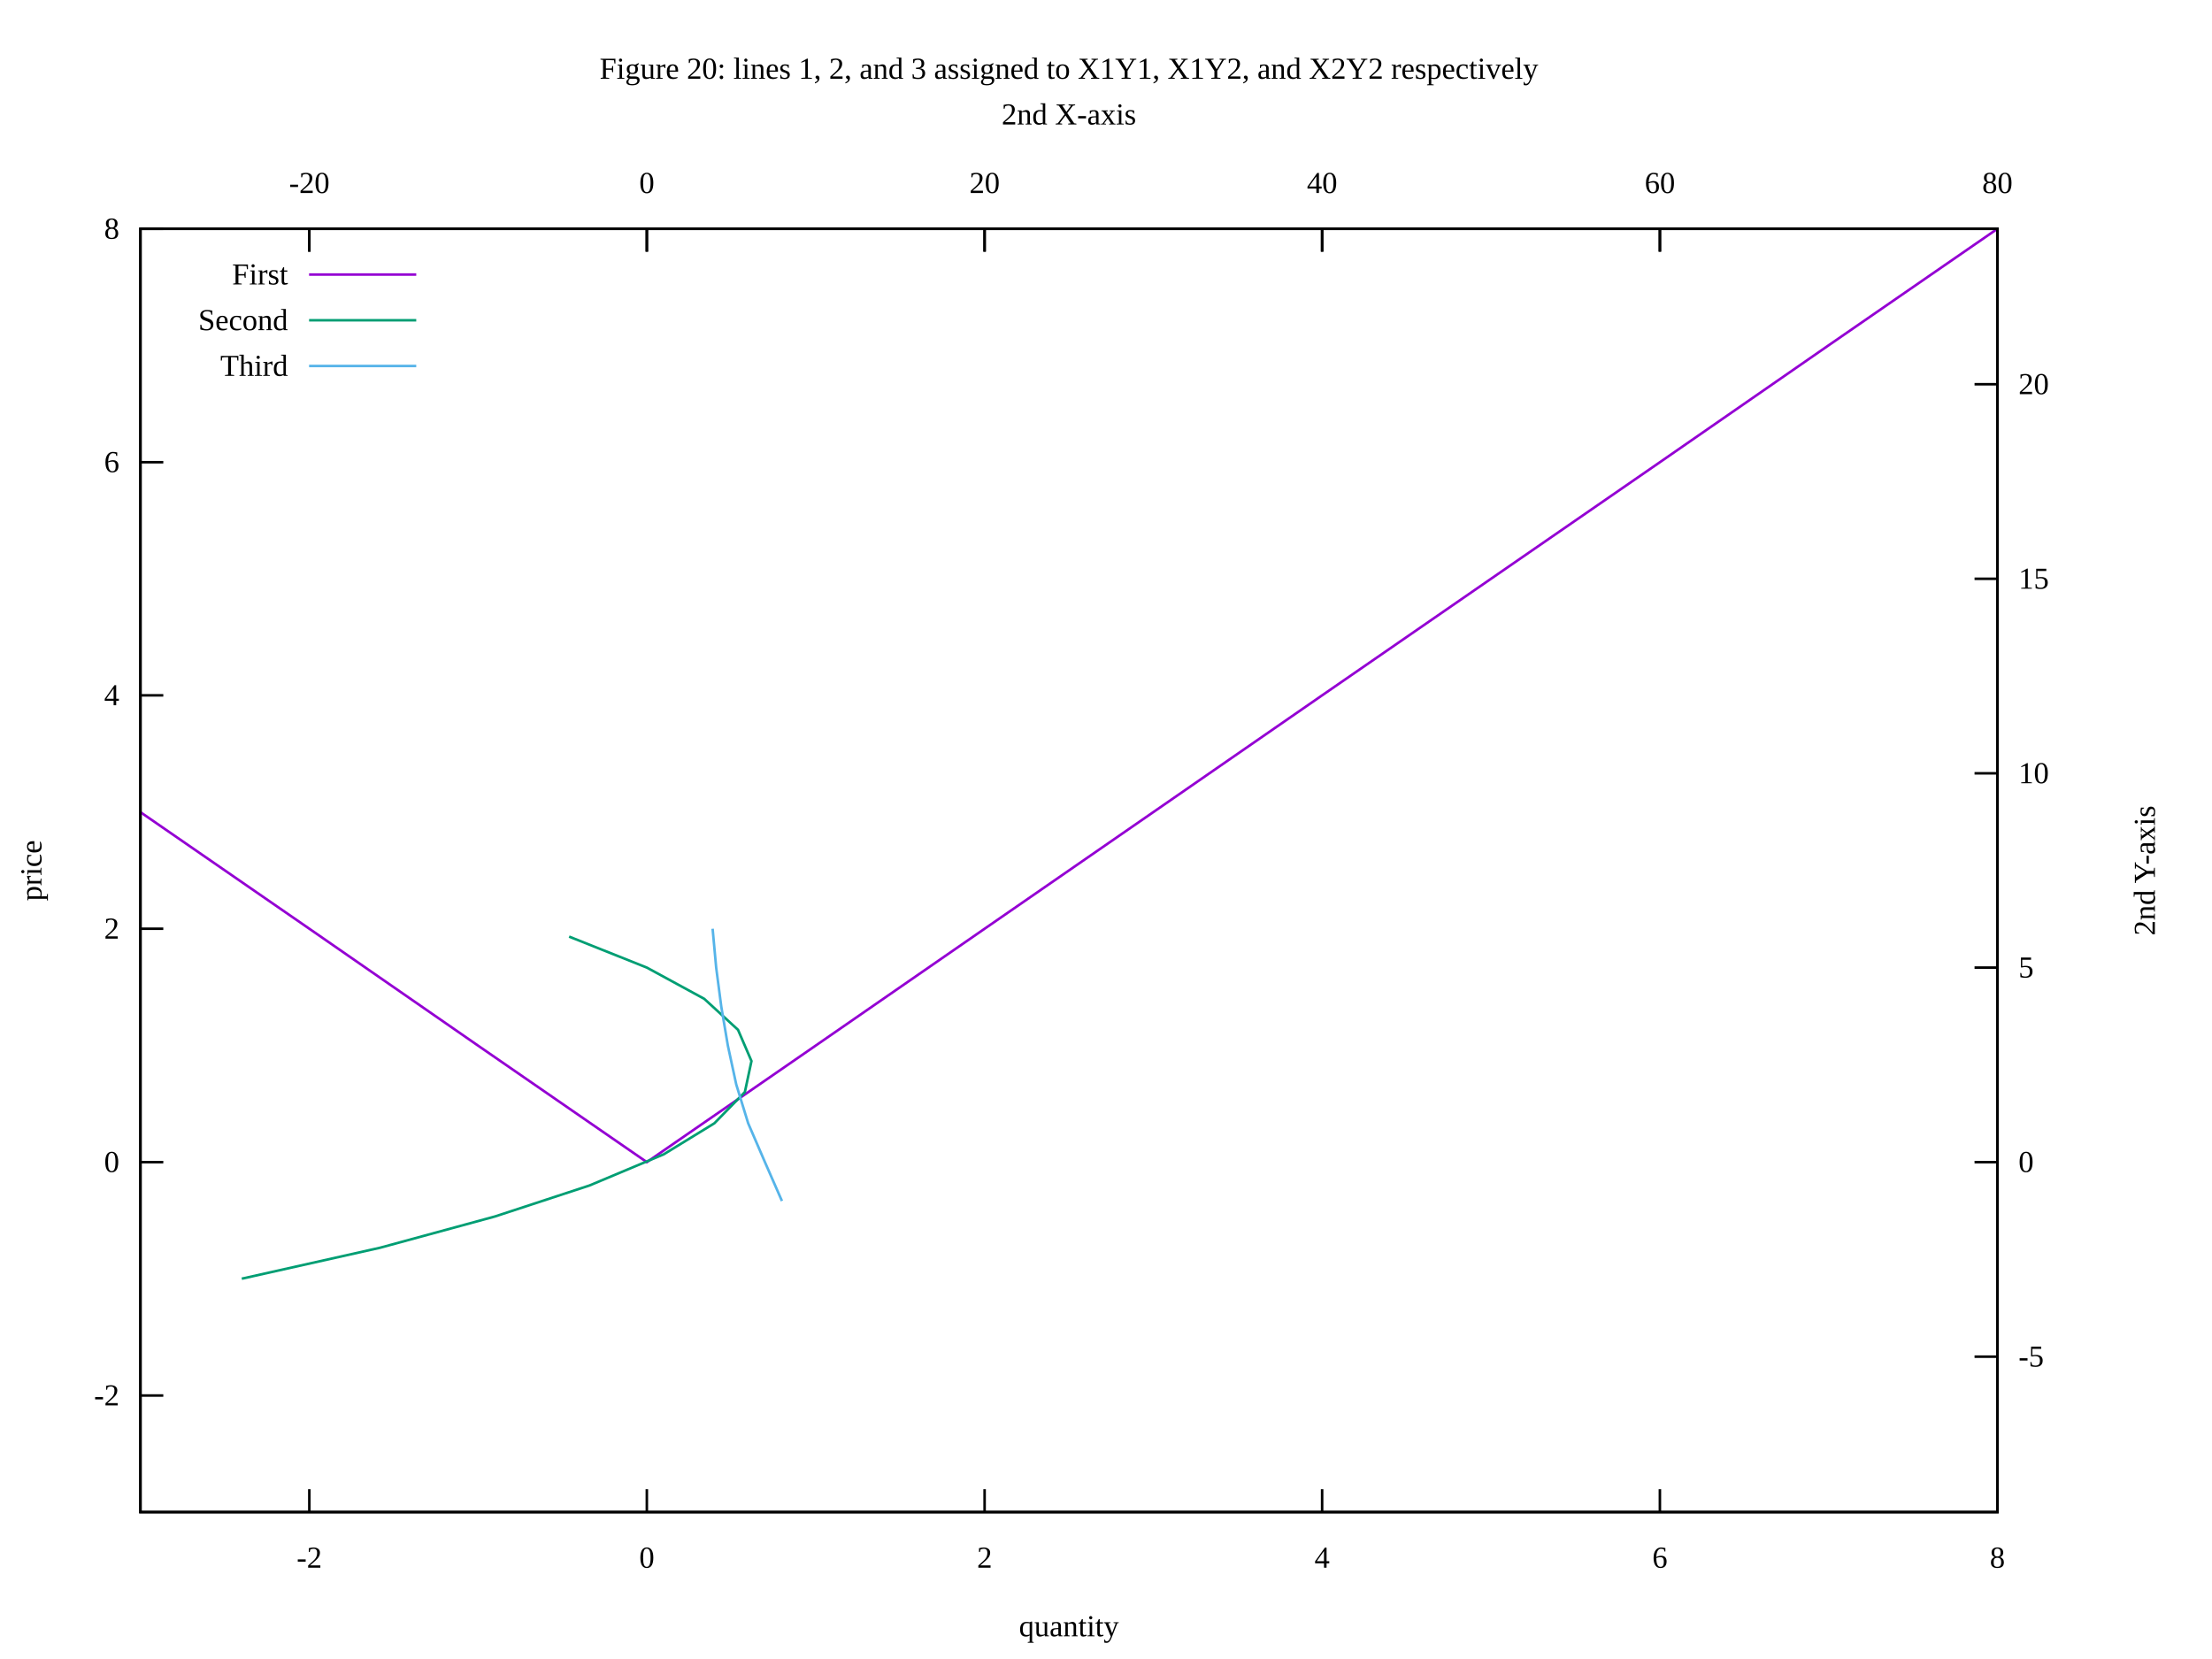
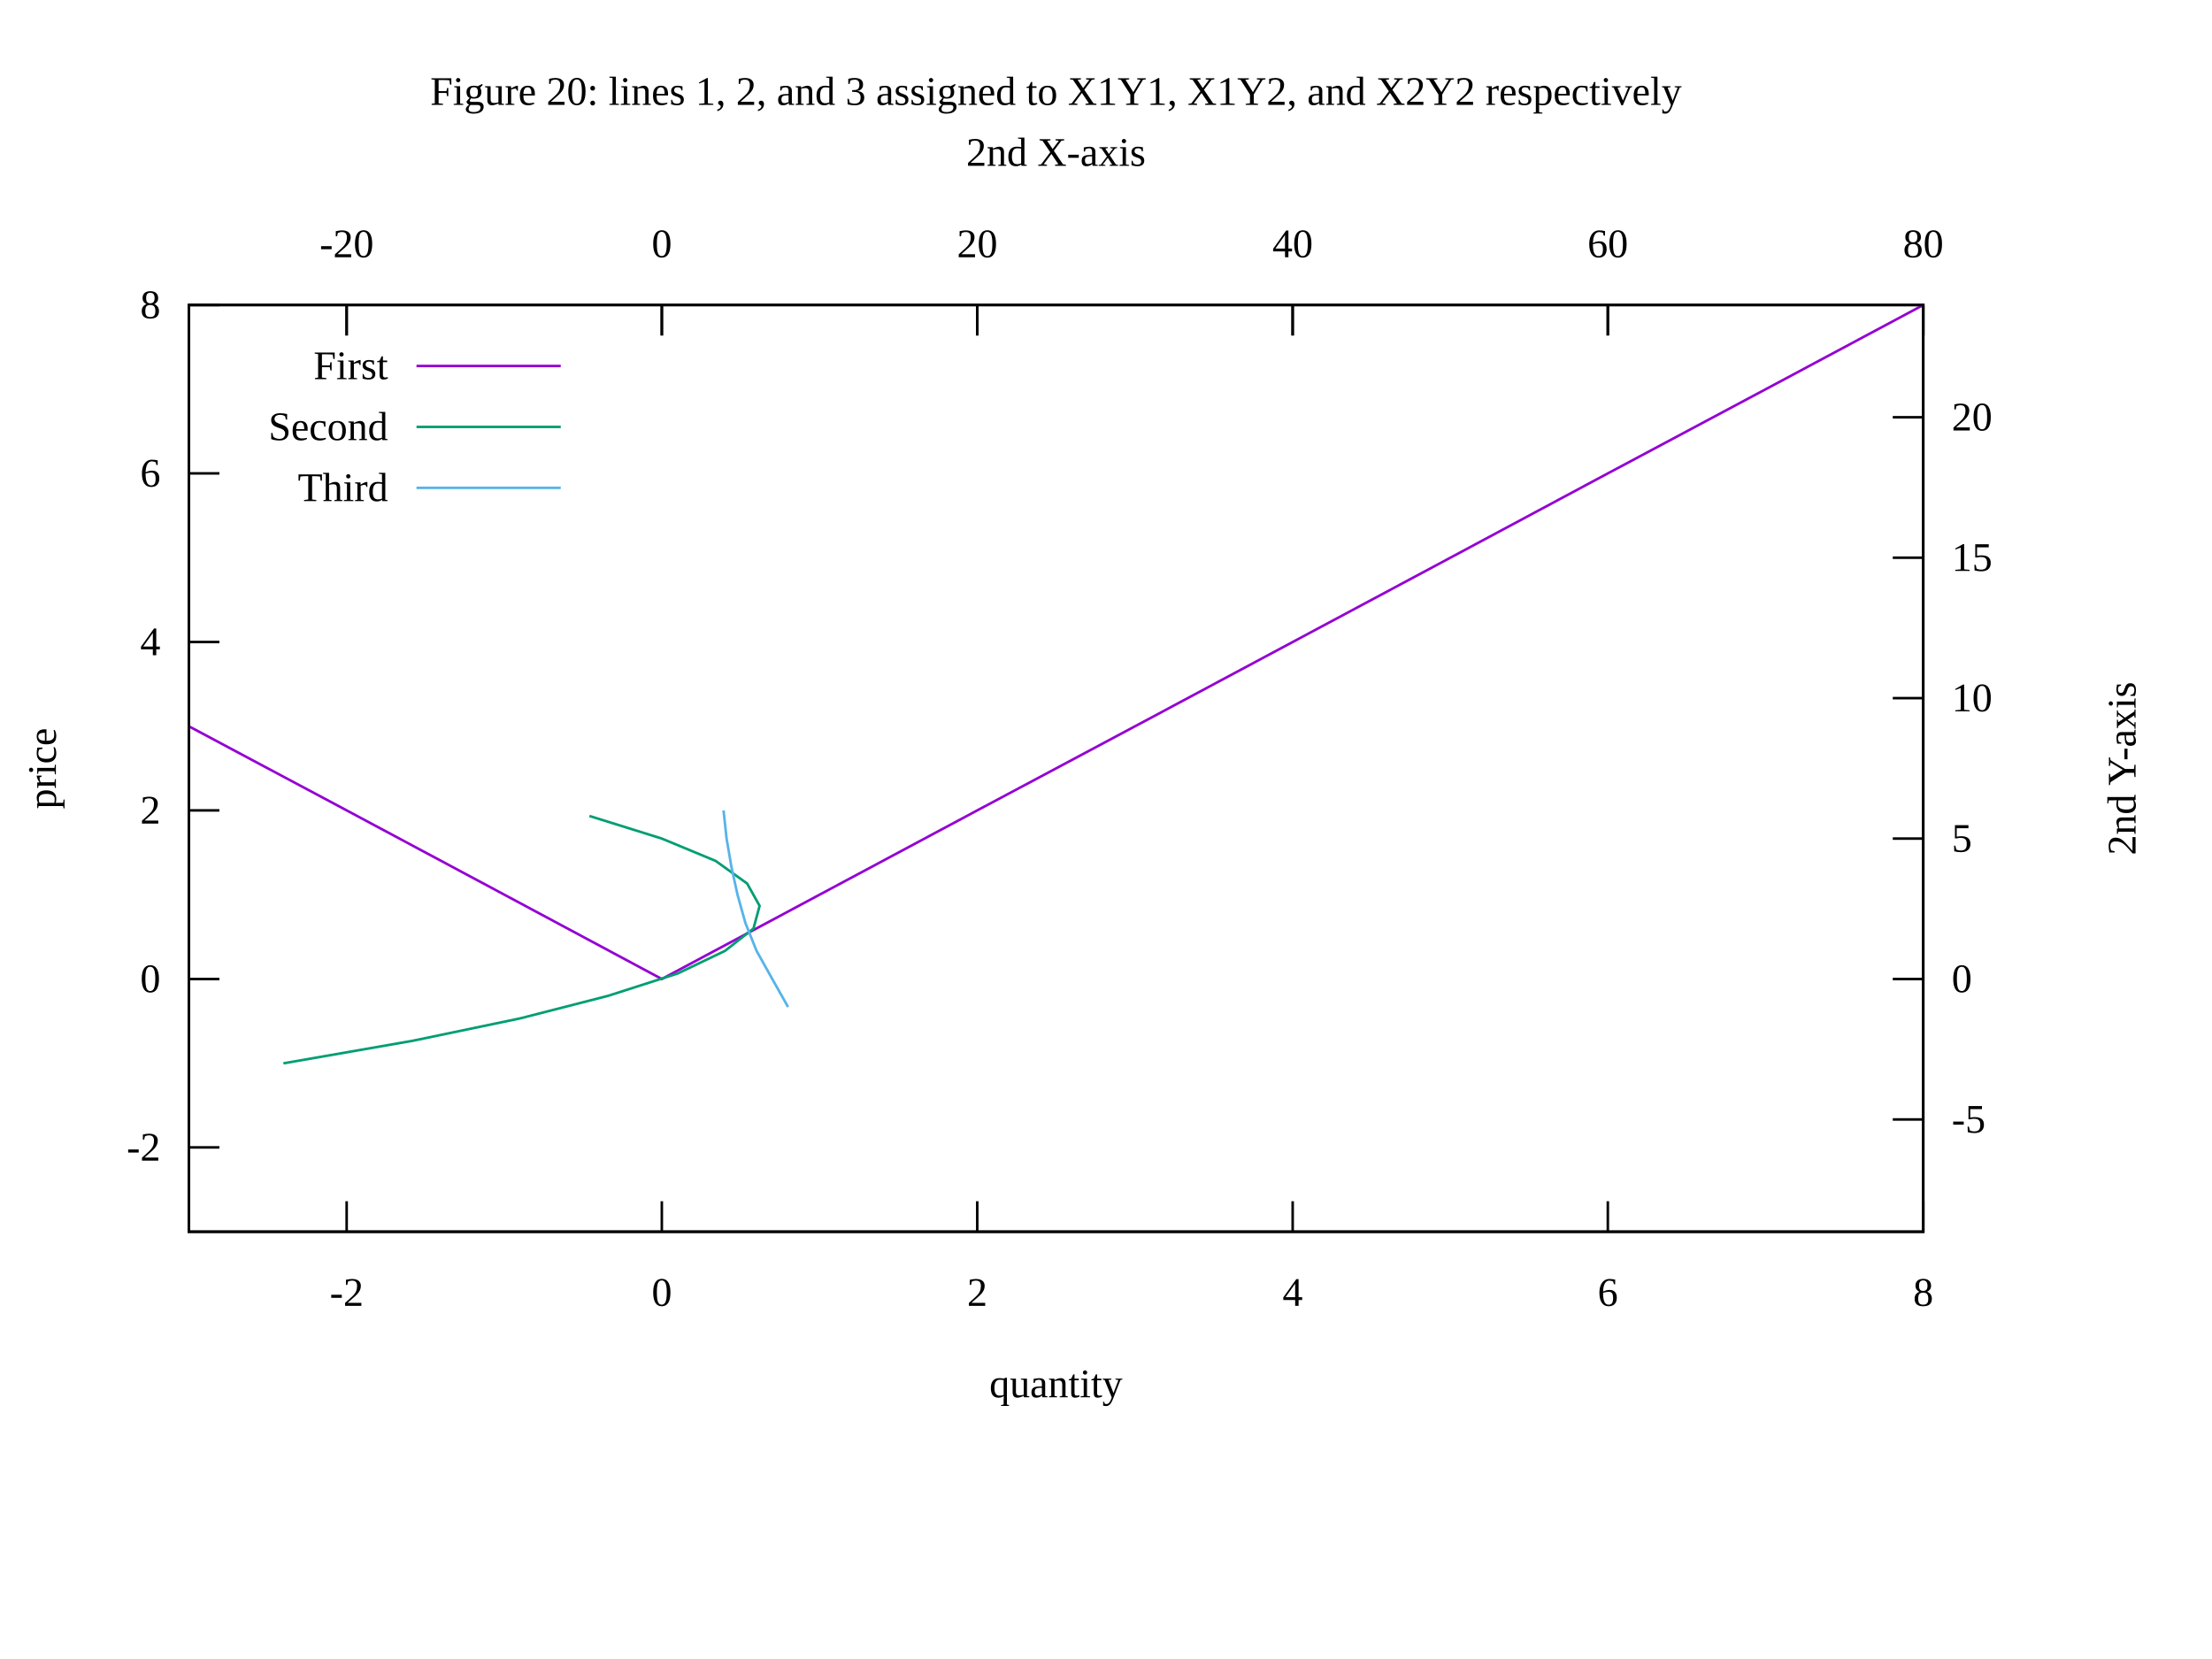
<svg xmlns="http://www.w3.org/2000/svg" xmlns:xlink="http://www.w3.org/1999/xlink" width="871" height="653" viewBox="0 0 871 653">
  <g id="gnuplot_canvas">
    <rect x="0" y="0" width="871" height="653" fill="none" />
    <defs>
      <circle id="gpDot" r="0.5" stroke-width="0.5" />
-       <path id="gpPt0" stroke-width="0.222" stroke="currentColor" d="M-1,0 h2 M0,-1 v2" />
-       <path id="gpPt1" stroke-width="0.222" stroke="currentColor" d="M-1,-1 L1,1 M1,-1 L-1,1" />
-       <path id="gpPt2" stroke-width="0.222" stroke="currentColor" d="M-1,0 L1,0 M0,-1 L0,1 M-1,-1 L1,1 M-1,1 L1,-1" />
-       <rect id="gpPt3" stroke-width="0.222" stroke="currentColor" x="-1" y="-1" width="2" height="2" />
-       <rect id="gpPt4" stroke-width="0.222" stroke="currentColor" fill="currentColor" x="-1" y="-1" width="2" height="2" />
-       <circle id="gpPt5" stroke-width="0.222" stroke="currentColor" cx="0" cy="0" r="1" />
+       <path id="gpPt0" stroke-width="0.167" stroke="currentColor" d="M-1,0 h2 M0,-1 v2" />
+       <path id="gpPt1" stroke-width="0.167" stroke="currentColor" d="M-1,-1 L1,1 M1,-1 L-1,1" />
+       <path id="gpPt2" stroke-width="0.167" stroke="currentColor" d="M-1,0 L1,0 M0,-1 L0,1 M-1,-1 L1,1 M-1,1 L1,-1" />
+       <rect id="gpPt3" stroke-width="0.167" stroke="currentColor" x="-1" y="-1" width="2" height="2" />
+       <rect id="gpPt4" stroke-width="0.167" stroke="currentColor" fill="currentColor" x="-1" y="-1" width="2" height="2" />
+       <circle id="gpPt5" stroke-width="0.167" stroke="currentColor" cx="0" cy="0" r="1" />
      <use xlink:href="#gpPt5" id="gpPt6" fill="currentColor" stroke="none" />
-       <path id="gpPt7" stroke-width="0.222" stroke="currentColor" d="M0,-1.33 L-1.33,0.67 L1.33,0.67 z" />
+       <path id="gpPt7" stroke-width="0.167" stroke="currentColor" d="M0,-1.33 L-1.33,0.67 L1.33,0.67 z" />
      <use xlink:href="#gpPt7" id="gpPt8" fill="currentColor" stroke="none" />
      <use xlink:href="#gpPt7" id="gpPt9" stroke="currentColor" transform="rotate(180)" />
      <use xlink:href="#gpPt9" id="gpPt10" fill="currentColor" stroke="none" />
      <use xlink:href="#gpPt3" id="gpPt11" stroke="currentColor" transform="rotate(45)" />
      <use xlink:href="#gpPt11" id="gpPt12" fill="currentColor" stroke="none" />
-       <path id="gpPt13" stroke-width="0.222" stroke="currentColor" d="M0,1.330 L1.265,0.411 L0.782,-1.067 L-0.782,-1.076 L-1.265,0.411 z" />
+       <path id="gpPt13" stroke-width="0.167" stroke="currentColor" d="M0,1.330 L1.265,0.411 L0.782,-1.067 L-0.782,-1.076 L-1.265,0.411 z" />
      <use xlink:href="#gpPt13" id="gpPt14" fill="currentColor" stroke="none" />
      <filter id="textbox" filterUnits="objectBoundingBox" x="0" y="0" height="1" width="1">
        <feFlood flood-color="white" flood-opacity="1" result="bgnd" />
        <feComposite in="SourceGraphic" in2="bgnd" operator="atop" />
      </filter>
      <filter id="greybox" filterUnits="objectBoundingBox" x="0" y="0" height="1" width="1">
        <feFlood flood-color="lightgrey" flood-opacity="1" result="grey" />
        <feComposite in="SourceGraphic" in2="grey" operator="atop" />
      </filter>
    </defs>
    <g fill="none" color="white" stroke="currentColor" stroke-width="1.00" stroke-linecap="butt" stroke-linejoin="miter">
</g>
    <g fill="none" color="black" stroke="currentColor" stroke-width="1.00" stroke-linecap="butt" stroke-linejoin="miter">
-       <path stroke="black" d="M55.3,549.5 L64.3,549.5  " />
-       <g transform="translate(47.0,553.4)" stroke="none" fill="black" font-family="Times New Roman" font-size="12.00" text-anchor="end">
+       <path stroke="black" d="M74.4,451.8 L86.4,451.8  " />
+       <g transform="translate(63.2,457.0)" stroke="none" fill="black" font-family="Times New Roman" font-size="16.00" text-anchor="end">
        <text>
          <tspan font-family="Times New Roman">-2</tspan>
        </text>
      </g>
    </g>
    <g fill="none" color="black" stroke="currentColor" stroke-width="1.00" stroke-linecap="butt" stroke-linejoin="miter">
-       <path stroke="black" d="M55.3,457.6 L64.3,457.6  " />
-       <g transform="translate(47.0,461.5)" stroke="none" fill="black" font-family="Times New Roman" font-size="12.00" text-anchor="end">
+       <path stroke="black" d="M74.4,385.5 L86.4,385.5  " />
+       <g transform="translate(63.2,390.7)" stroke="none" fill="black" font-family="Times New Roman" font-size="16.00" text-anchor="end">
        <text>
          <tspan font-family="Times New Roman"> 0</tspan>
        </text>
      </g>
    </g>
    <g fill="none" color="black" stroke="currentColor" stroke-width="1.00" stroke-linecap="butt" stroke-linejoin="miter">
-       <path stroke="black" d="M55.3,365.7 L64.3,365.7  " />
-       <g transform="translate(47.0,369.6)" stroke="none" fill="black" font-family="Times New Roman" font-size="12.00" text-anchor="end">
+       <path stroke="black" d="M74.4,319.1 L86.4,319.1  " />
+       <g transform="translate(63.2,324.3)" stroke="none" fill="black" font-family="Times New Roman" font-size="16.00" text-anchor="end">
        <text>
          <tspan font-family="Times New Roman"> 2</tspan>
        </text>
      </g>
    </g>
    <g fill="none" color="black" stroke="currentColor" stroke-width="1.00" stroke-linecap="butt" stroke-linejoin="miter">
-       <path stroke="black" d="M55.3,273.8 L64.3,273.8  " />
-       <g transform="translate(47.0,277.7)" stroke="none" fill="black" font-family="Times New Roman" font-size="12.00" text-anchor="end">
+       <path stroke="black" d="M74.4,252.8 L86.4,252.8  " />
+       <g transform="translate(63.2,258.0)" stroke="none" fill="black" font-family="Times New Roman" font-size="16.00" text-anchor="end">
        <text>
          <tspan font-family="Times New Roman"> 4</tspan>
        </text>
      </g>
    </g>
    <g fill="none" color="black" stroke="currentColor" stroke-width="1.00" stroke-linecap="butt" stroke-linejoin="miter">
-       <path stroke="black" d="M55.3,182.0 L64.3,182.0  " />
-       <g transform="translate(47.0,185.9)" stroke="none" fill="black" font-family="Times New Roman" font-size="12.00" text-anchor="end">
+       <path stroke="black" d="M74.4,186.4 L86.4,186.4  " />
+       <g transform="translate(63.2,191.6)" stroke="none" fill="black" font-family="Times New Roman" font-size="16.00" text-anchor="end">
        <text>
          <tspan font-family="Times New Roman"> 6</tspan>
        </text>
      </g>
    </g>
    <g fill="none" color="black" stroke="currentColor" stroke-width="1.00" stroke-linecap="butt" stroke-linejoin="miter">
-       <path stroke="black" d="M55.3,90.1 L64.3,90.1  " />
-       <g transform="translate(47.0,94.0)" stroke="none" fill="black" font-family="Times New Roman" font-size="12.00" text-anchor="end">
+       <path stroke="black" d="M74.4,120.1 L86.4,120.1  " />
+       <g transform="translate(63.2,125.3)" stroke="none" fill="black" font-family="Times New Roman" font-size="16.00" text-anchor="end">
        <text>
          <tspan font-family="Times New Roman"> 8</tspan>
        </text>
      </g>
    </g>
    <g fill="none" color="black" stroke="currentColor" stroke-width="1.00" stroke-linecap="butt" stroke-linejoin="miter">
-       <path stroke="black" d="M121.8,595.4 L121.8,586.4 M121.8,90.1 L121.8,99.1  " />
-       <g transform="translate(121.8,617.3)" stroke="none" fill="black" font-family="Times New Roman" font-size="12.00" text-anchor="middle">
+       <path stroke="black" d="M136.5,485.0 L136.5,473.0 M136.5,120.1 L136.5,132.1  " />
+       <g transform="translate(136.5,514.2)" stroke="none" fill="black" font-family="Times New Roman" font-size="16.00" text-anchor="middle">
        <text>
          <tspan font-family="Times New Roman">-2</tspan>
        </text>
      </g>
    </g>
    <g fill="none" color="black" stroke="currentColor" stroke-width="1.00" stroke-linecap="butt" stroke-linejoin="miter">
-       <path stroke="black" d="M254.7,595.4 L254.7,586.4 M254.7,90.1 L254.7,99.1  " />
-       <g transform="translate(254.7,617.3)" stroke="none" fill="black" font-family="Times New Roman" font-size="12.00" text-anchor="middle">
+       <path stroke="black" d="M260.6,485.0 L260.6,473.0 M260.6,120.1 L260.6,132.1  " />
+       <g transform="translate(260.6,514.2)" stroke="none" fill="black" font-family="Times New Roman" font-size="16.00" text-anchor="middle">
        <text>
          <tspan font-family="Times New Roman"> 0</tspan>
        </text>
      </g>
    </g>
    <g fill="none" color="black" stroke="currentColor" stroke-width="1.00" stroke-linecap="butt" stroke-linejoin="miter">
-       <path stroke="black" d="M387.7,595.4 L387.7,586.4 M387.7,90.1 L387.7,99.1  " />
-       <g transform="translate(387.7,617.3)" stroke="none" fill="black" font-family="Times New Roman" font-size="12.00" text-anchor="middle">
+       <path stroke="black" d="M384.8,485.0 L384.8,473.0 M384.8,120.1 L384.8,132.1  " />
+       <g transform="translate(384.8,514.2)" stroke="none" fill="black" font-family="Times New Roman" font-size="16.00" text-anchor="middle">
        <text>
          <tspan font-family="Times New Roman"> 2</tspan>
        </text>
      </g>
    </g>
    <g fill="none" color="black" stroke="currentColor" stroke-width="1.00" stroke-linecap="butt" stroke-linejoin="miter">
-       <path stroke="black" d="M520.6,595.4 L520.6,586.4 M520.6,90.1 L520.6,99.1  " />
-       <g transform="translate(520.6,617.3)" stroke="none" fill="black" font-family="Times New Roman" font-size="12.00" text-anchor="middle">
+       <path stroke="black" d="M509.0,485.0 L509.0,473.0 M509.0,120.1 L509.0,132.1  " />
+       <g transform="translate(509.0,514.2)" stroke="none" fill="black" font-family="Times New Roman" font-size="16.00" text-anchor="middle">
        <text>
          <tspan font-family="Times New Roman"> 4</tspan>
        </text>
      </g>
    </g>
    <g fill="none" color="black" stroke="currentColor" stroke-width="1.00" stroke-linecap="butt" stroke-linejoin="miter">
-       <path stroke="black" d="M653.6,595.4 L653.6,586.4 M653.6,90.1 L653.6,99.1  " />
-       <g transform="translate(653.6,617.3)" stroke="none" fill="black" font-family="Times New Roman" font-size="12.00" text-anchor="middle">
+       <path stroke="black" d="M633.1,485.0 L633.1,473.0 M633.1,120.1 L633.1,132.1  " />
+       <g transform="translate(633.1,514.2)" stroke="none" fill="black" font-family="Times New Roman" font-size="16.00" text-anchor="middle">
        <text>
          <tspan font-family="Times New Roman"> 6</tspan>
        </text>
      </g>
    </g>
    <g fill="none" color="black" stroke="currentColor" stroke-width="1.00" stroke-linecap="butt" stroke-linejoin="miter">
-       <path stroke="black" d="M786.5,595.4 L786.5,586.4 M786.5,90.1 L786.5,99.1  " />
-       <g transform="translate(786.5,617.3)" stroke="none" fill="black" font-family="Times New Roman" font-size="12.00" text-anchor="middle">
+       <path stroke="black" d="M757.3,485.0 L757.3,473.0 M757.3,120.1 L757.3,132.1  " />
+       <g transform="translate(757.3,514.2)" stroke="none" fill="black" font-family="Times New Roman" font-size="16.00" text-anchor="middle">
        <text>
          <tspan font-family="Times New Roman"> 8</tspan>
        </text>
      </g>
    </g>
    <g fill="none" color="black" stroke="currentColor" stroke-width="1.00" stroke-linecap="butt" stroke-linejoin="miter">
-       <path stroke="black" d="M786.5,534.2 L777.5,534.2  " />
-       <g transform="translate(794.8,538.1)" stroke="none" fill="black" font-family="Times New Roman" font-size="12.00" text-anchor="start">
+       <path stroke="black" d="M757.3,440.8 L745.3,440.8  " />
+       <g transform="translate(768.5,446.0)" stroke="none" fill="black" font-family="Times New Roman" font-size="16.00" text-anchor="start">
        <text>
          <tspan font-family="Times New Roman">-5</tspan>
        </text>
      </g>
    </g>
    <g fill="none" color="black" stroke="currentColor" stroke-width="1.00" stroke-linecap="butt" stroke-linejoin="miter">
-       <path stroke="black" d="M786.5,457.6 L777.5,457.6  " />
-       <g transform="translate(794.8,461.5)" stroke="none" fill="black" font-family="Times New Roman" font-size="12.00" text-anchor="start">
+       <path stroke="black" d="M757.3,385.5 L745.3,385.5  " />
+       <g transform="translate(768.5,390.7)" stroke="none" fill="black" font-family="Times New Roman" font-size="16.00" text-anchor="start">
        <text>
          <tspan font-family="Times New Roman"> 0</tspan>
        </text>
      </g>
    </g>
    <g fill="none" color="black" stroke="currentColor" stroke-width="1.00" stroke-linecap="butt" stroke-linejoin="miter">
-       <path stroke="black" d="M786.5,381.0 L777.5,381.0  " />
-       <g transform="translate(794.8,384.9)" stroke="none" fill="black" font-family="Times New Roman" font-size="12.00" text-anchor="start">
+       <path stroke="black" d="M757.3,330.2 L745.3,330.2  " />
+       <g transform="translate(768.5,335.4)" stroke="none" fill="black" font-family="Times New Roman" font-size="16.00" text-anchor="start">
        <text>
          <tspan font-family="Times New Roman"> 5</tspan>
        </text>
      </g>
    </g>
    <g fill="none" color="black" stroke="currentColor" stroke-width="1.00" stroke-linecap="butt" stroke-linejoin="miter">
-       <path stroke="black" d="M786.5,304.5 L777.5,304.5  " />
-       <g transform="translate(794.8,308.4)" stroke="none" fill="black" font-family="Times New Roman" font-size="12.00" text-anchor="start">
+       <path stroke="black" d="M757.3,274.9 L745.3,274.9  " />
+       <g transform="translate(768.5,280.1)" stroke="none" fill="black" font-family="Times New Roman" font-size="16.00" text-anchor="start">
        <text>
          <tspan font-family="Times New Roman"> 10</tspan>
        </text>
      </g>
    </g>
    <g fill="none" color="black" stroke="currentColor" stroke-width="1.00" stroke-linecap="butt" stroke-linejoin="miter">
-       <path stroke="black" d="M786.5,227.9 L777.5,227.9  " />
-       <g transform="translate(794.8,231.8)" stroke="none" fill="black" font-family="Times New Roman" font-size="12.00" text-anchor="start">
+       <path stroke="black" d="M757.3,219.6 L745.3,219.6  " />
+       <g transform="translate(768.5,224.8)" stroke="none" fill="black" font-family="Times New Roman" font-size="16.00" text-anchor="start">
        <text>
          <tspan font-family="Times New Roman"> 15</tspan>
        </text>
      </g>
    </g>
    <g fill="none" color="black" stroke="currentColor" stroke-width="1.00" stroke-linecap="butt" stroke-linejoin="miter">
-       <path stroke="black" d="M786.5,151.3 L777.5,151.3  " />
-       <g transform="translate(794.8,155.2)" stroke="none" fill="black" font-family="Times New Roman" font-size="12.00" text-anchor="start">
+       <path stroke="black" d="M757.3,164.3 L745.3,164.3  " />
+       <g transform="translate(768.5,169.5)" stroke="none" fill="black" font-family="Times New Roman" font-size="16.00" text-anchor="start">
        <text>
          <tspan font-family="Times New Roman"> 20</tspan>
        </text>
      </g>
    </g>
    <g fill="none" color="black" stroke="currentColor" stroke-width="1.00" stroke-linecap="butt" stroke-linejoin="miter">
-       <path stroke="black" d="M121.8,90.1 L121.8,99.1  " />
-       <g transform="translate(121.8,76.0)" stroke="none" fill="black" font-family="Times New Roman" font-size="12.00" text-anchor="middle">
+       <path stroke="black" d="M136.5,120.1 L136.5,132.1  " />
+       <g transform="translate(136.5,101.3)" stroke="none" fill="black" font-family="Times New Roman" font-size="16.00" text-anchor="middle">
        <text>
          <tspan font-family="Times New Roman">-20</tspan>
        </text>
      </g>
    </g>
    <g fill="none" color="black" stroke="currentColor" stroke-width="1.00" stroke-linecap="butt" stroke-linejoin="miter">
-       <path stroke="black" d="M254.7,90.1 L254.7,99.1  " />
-       <g transform="translate(254.7,76.0)" stroke="none" fill="black" font-family="Times New Roman" font-size="12.00" text-anchor="middle">
+       <path stroke="black" d="M260.6,120.1 L260.6,132.1  " />
+       <g transform="translate(260.6,101.3)" stroke="none" fill="black" font-family="Times New Roman" font-size="16.00" text-anchor="middle">
        <text>
          <tspan font-family="Times New Roman"> 0</tspan>
        </text>
      </g>
    </g>
    <g fill="none" color="black" stroke="currentColor" stroke-width="1.00" stroke-linecap="butt" stroke-linejoin="miter">
-       <path stroke="black" d="M387.7,90.1 L387.7,99.1  " />
-       <g transform="translate(387.7,76.0)" stroke="none" fill="black" font-family="Times New Roman" font-size="12.00" text-anchor="middle">
+       <path stroke="black" d="M384.8,120.1 L384.8,132.1  " />
+       <g transform="translate(384.8,101.3)" stroke="none" fill="black" font-family="Times New Roman" font-size="16.00" text-anchor="middle">
        <text>
          <tspan font-family="Times New Roman"> 20</tspan>
        </text>
      </g>
    </g>
    <g fill="none" color="black" stroke="currentColor" stroke-width="1.00" stroke-linecap="butt" stroke-linejoin="miter">
-       <path stroke="black" d="M520.6,90.1 L520.6,99.1  " />
-       <g transform="translate(520.6,76.0)" stroke="none" fill="black" font-family="Times New Roman" font-size="12.00" text-anchor="middle">
+       <path stroke="black" d="M509.0,120.1 L509.0,132.1  " />
+       <g transform="translate(509.0,101.3)" stroke="none" fill="black" font-family="Times New Roman" font-size="16.00" text-anchor="middle">
        <text>
          <tspan font-family="Times New Roman"> 40</tspan>
        </text>
      </g>
    </g>
    <g fill="none" color="black" stroke="currentColor" stroke-width="1.00" stroke-linecap="butt" stroke-linejoin="miter">
-       <path stroke="black" d="M653.6,90.1 L653.6,99.1  " />
-       <g transform="translate(653.6,76.0)" stroke="none" fill="black" font-family="Times New Roman" font-size="12.00" text-anchor="middle">
+       <path stroke="black" d="M633.1,120.1 L633.1,132.1  " />
+       <g transform="translate(633.1,101.3)" stroke="none" fill="black" font-family="Times New Roman" font-size="16.00" text-anchor="middle">
        <text>
          <tspan font-family="Times New Roman"> 60</tspan>
        </text>
      </g>
    </g>
    <g fill="none" color="black" stroke="currentColor" stroke-width="1.00" stroke-linecap="butt" stroke-linejoin="miter">
-       <path stroke="black" d="M786.5,90.1 L786.5,99.1  " />
-       <g transform="translate(786.5,76.0)" stroke="none" fill="black" font-family="Times New Roman" font-size="12.00" text-anchor="middle">
+       <path stroke="black" d="M757.3,120.1 L757.3,132.1  " />
+       <g transform="translate(757.3,101.3)" stroke="none" fill="black" font-family="Times New Roman" font-size="16.00" text-anchor="middle">
        <text>
          <tspan font-family="Times New Roman"> 80</tspan>
        </text>
      </g>
    </g>
    <g fill="none" color="black" stroke="currentColor" stroke-width="1.00" stroke-linecap="butt" stroke-linejoin="miter">
</g>
    <g fill="none" color="black" stroke="currentColor" stroke-width="1.00" stroke-linecap="butt" stroke-linejoin="miter">
-       <path stroke="black" d="M55.3,90.1 L55.3,595.4 L786.5,595.4 L786.5,90.1 L55.3,90.1 Z  " />
-     </g>
-     <g fill="none" color="black" stroke="currentColor" stroke-width="1.00" stroke-linecap="butt" stroke-linejoin="miter">
-       <g transform="translate(16.3,342.8) rotate(270)" stroke="none" fill="black" font-family="Times New Roman" font-size="12.00" text-anchor="middle">
+       <path stroke="black" d="M74.4,120.1 L74.4,485.0 L757.3,485.0 L757.3,120.1 L74.4,120.1 Z  " />
+     </g>
+     <g fill="none" color="black" stroke="currentColor" stroke-width="1.00" stroke-linecap="butt" stroke-linejoin="miter">
+       <g transform="translate(22.0,302.6) rotate(270)" stroke="none" fill="black" font-family="Times New Roman" font-size="16.00" text-anchor="middle">
        <text>
          <tspan font-family="Times New Roman">price</tspan>
        </text>
      </g>
    </g>
    <g fill="none" color="black" stroke="currentColor" stroke-width="1.00" stroke-linecap="butt" stroke-linejoin="miter">
-       <g transform="translate(848.5,342.8) rotate(270)" stroke="none" fill="black" font-family="Times New Roman" font-size="12.00" text-anchor="middle">
+       <g transform="translate(840.9,302.6) rotate(270)" stroke="none" fill="black" font-family="Times New Roman" font-size="16.00" text-anchor="middle">
        <text>
          <tspan font-family="Times New Roman">2nd Y-axis</tspan>
        </text>
      </g>
    </g>
    <g fill="none" color="black" stroke="currentColor" stroke-width="1.00" stroke-linecap="butt" stroke-linejoin="miter">
-       <g transform="translate(420.9,644.3)" stroke="none" fill="black" font-family="Times New Roman" font-size="12.00" text-anchor="middle">
+       <g transform="translate(415.8,550.2)" stroke="none" fill="black" font-family="Times New Roman" font-size="16.00" text-anchor="middle">
        <text>
          <tspan font-family="Times New Roman">quantity</tspan>
        </text>
      </g>
    </g>
    <g fill="none" color="black" stroke="currentColor" stroke-width="1.00" stroke-linecap="butt" stroke-linejoin="miter">
-       <g transform="translate(420.9,31.0)" stroke="none" fill="black" font-family="Times New Roman" font-size="12.00" text-anchor="middle">
+       <g transform="translate(415.8,41.3)" stroke="none" fill="black" font-family="Times New Roman" font-size="16.00" text-anchor="middle">
        <text>
          <tspan font-family="Times New Roman">Figure 20: lines 1, 2, and 3 assigned to X1Y1, X1Y2, and X2Y2 respectively</tspan>
        </text>
      </g>
-       <g transform="translate(420.9,49.0)" stroke="none" fill="black" font-family="Times New Roman" font-size="12.00" text-anchor="middle">
+       <g transform="translate(415.8,65.3)" stroke="none" fill="black" font-family="Times New Roman" font-size="16.00" text-anchor="middle">
        <text>
          <tspan font-family="Times New Roman">2nd X-axis</tspan>
        </text>
      </g>
    </g>
    <g fill="none" color="black" stroke="currentColor" stroke-width="1.00" stroke-linecap="butt" stroke-linejoin="miter">
</g>
    <g id="gnuplot_plot_1">
      <g fill="none" color="black" stroke="currentColor" stroke-width="1.00" stroke-linecap="butt" stroke-linejoin="miter">
-         <g transform="translate(113.4,112.0)" stroke="none" fill="black" font-family="Times New Roman" font-size="12.00" text-anchor="end">
+         <g transform="translate(152.8,149.3)" stroke="none" fill="black" font-family="Times New Roman" font-size="16.00" text-anchor="end">
          <text>
            <tspan font-family="Times New Roman">First</tspan>
          </text>
        </g>
      </g>
      <g fill="none" color="black" stroke="currentColor" stroke-width="1.00" stroke-linecap="butt" stroke-linejoin="miter">
-         <path stroke="rgb(148,   0, 211)" d="M121.7,108.1 L163.9,108.1 M55.3,319.8 L121.8,365.7 L188.2,411.7 L254.7,457.6 L321.2,411.7 L387.7,365.7   L454.1,319.8 L520.6,273.8 L587.1,227.9 L653.6,182.0 L720.0,136.0 L786.5,90.1  " />
+         <path stroke="rgb(148,   0, 211)" d="M164.0,144.1 L220.8,144.1 M74.4,286.0 L136.5,319.1 L198.6,352.3 L260.6,385.5 L322.7,352.3 L384.8,319.1   L446.9,286.0 L509.0,252.8 L571.1,219.6 L633.1,186.4 L695.2,153.3 L757.3,120.1  " />
      </g>
    </g>
    <g id="gnuplot_plot_2">
      <g fill="none" color="black" stroke="currentColor" stroke-width="1.00" stroke-linecap="butt" stroke-linejoin="miter">
-         <g transform="translate(113.4,130.0)" stroke="none" fill="black" font-family="Times New Roman" font-size="12.00" text-anchor="end">
+         <g transform="translate(152.8,173.3)" stroke="none" fill="black" font-family="Times New Roman" font-size="16.00" text-anchor="end">
          <text>
            <tspan font-family="Times New Roman">Second</tspan>
          </text>
        </g>
      </g>
      <g fill="none" color="black" stroke="currentColor" stroke-width="1.00" stroke-linecap="butt" stroke-linejoin="miter">
-         <path stroke="rgb(  0, 158, 115)" d="M121.7,126.1 L163.9,126.1 M95.2,503.5 L149.7,491.3 L194.9,479.0 L232.1,466.8 L261.4,454.5 L281.3,442.3   L293.3,430.0 L295.9,417.8 L290.6,405.5 L277.3,393.3 L254.7,381.0 L224.1,368.8  " />
+         <path stroke="rgb(  0, 158, 115)" d="M164.0,168.1 L220.8,168.1 M111.6,418.7 L162.6,409.8 L204.8,401.0 L239.5,392.1 L266.9,383.3 L285.5,374.4   L296.7,365.6 L299.1,356.7 L294.2,347.9 L281.8,339.0 L260.6,330.2 L232.1,321.3  " />
      </g>
    </g>
    <g id="gnuplot_plot_3">
      <g fill="none" color="black" stroke="currentColor" stroke-width="1.00" stroke-linecap="butt" stroke-linejoin="miter">
-         <g transform="translate(113.4,148.0)" stroke="none" fill="black" font-family="Times New Roman" font-size="12.00" text-anchor="end">
+         <g transform="translate(152.8,197.3)" stroke="none" fill="black" font-family="Times New Roman" font-size="16.00" text-anchor="end">
          <text>
            <tspan font-family="Times New Roman">Third</tspan>
          </text>
        </g>
      </g>
      <g fill="none" color="black" stroke="currentColor" stroke-width="1.00" stroke-linecap="butt" stroke-linejoin="miter">
-         <path stroke="rgb( 86, 180, 233)" d="M121.7,144.1 L163.9,144.1 M307.9,472.9 L301.2,457.6 L294.6,442.3 L289.9,427.0 L286.6,411.7 L284.0,396.3   L282.0,381.0 L280.6,365.7  " />
+         <path stroke="rgb( 86, 180, 233)" d="M164.0,192.1 L220.8,192.1 M310.3,396.5 L304.1,385.5 L297.9,374.4 L293.5,363.4 L290.4,352.3 L288.0,341.3   L286.1,330.2 L284.9,319.1  " />
      </g>
    </g>
    <g fill="none" color="white" stroke="rgb( 86, 180, 233)" stroke-width="2.00" stroke-linecap="butt" stroke-linejoin="miter">
</g>
    <g fill="none" color="black" stroke="currentColor" stroke-width="2.00" stroke-linecap="butt" stroke-linejoin="miter">
</g>
    <g fill="none" color="black" stroke="black" stroke-width="1.00" stroke-linecap="butt" stroke-linejoin="miter">
</g>
    <g fill="none" color="black" stroke="currentColor" stroke-width="1.00" stroke-linecap="butt" stroke-linejoin="miter">
-       <path stroke="black" d="M55.3,90.1 L55.3,595.4 L786.5,595.4 L786.5,90.1 L55.3,90.1 Z  " />
+       <path stroke="black" d="M74.4,120.1 L74.4,485.0 L757.3,485.0 L757.3,120.1 L74.4,120.1 Z  " />
    </g>
    <g fill="none" color="black" stroke="currentColor" stroke-width="1.00" stroke-linecap="butt" stroke-linejoin="miter">
</g>
  </g>
</svg>
